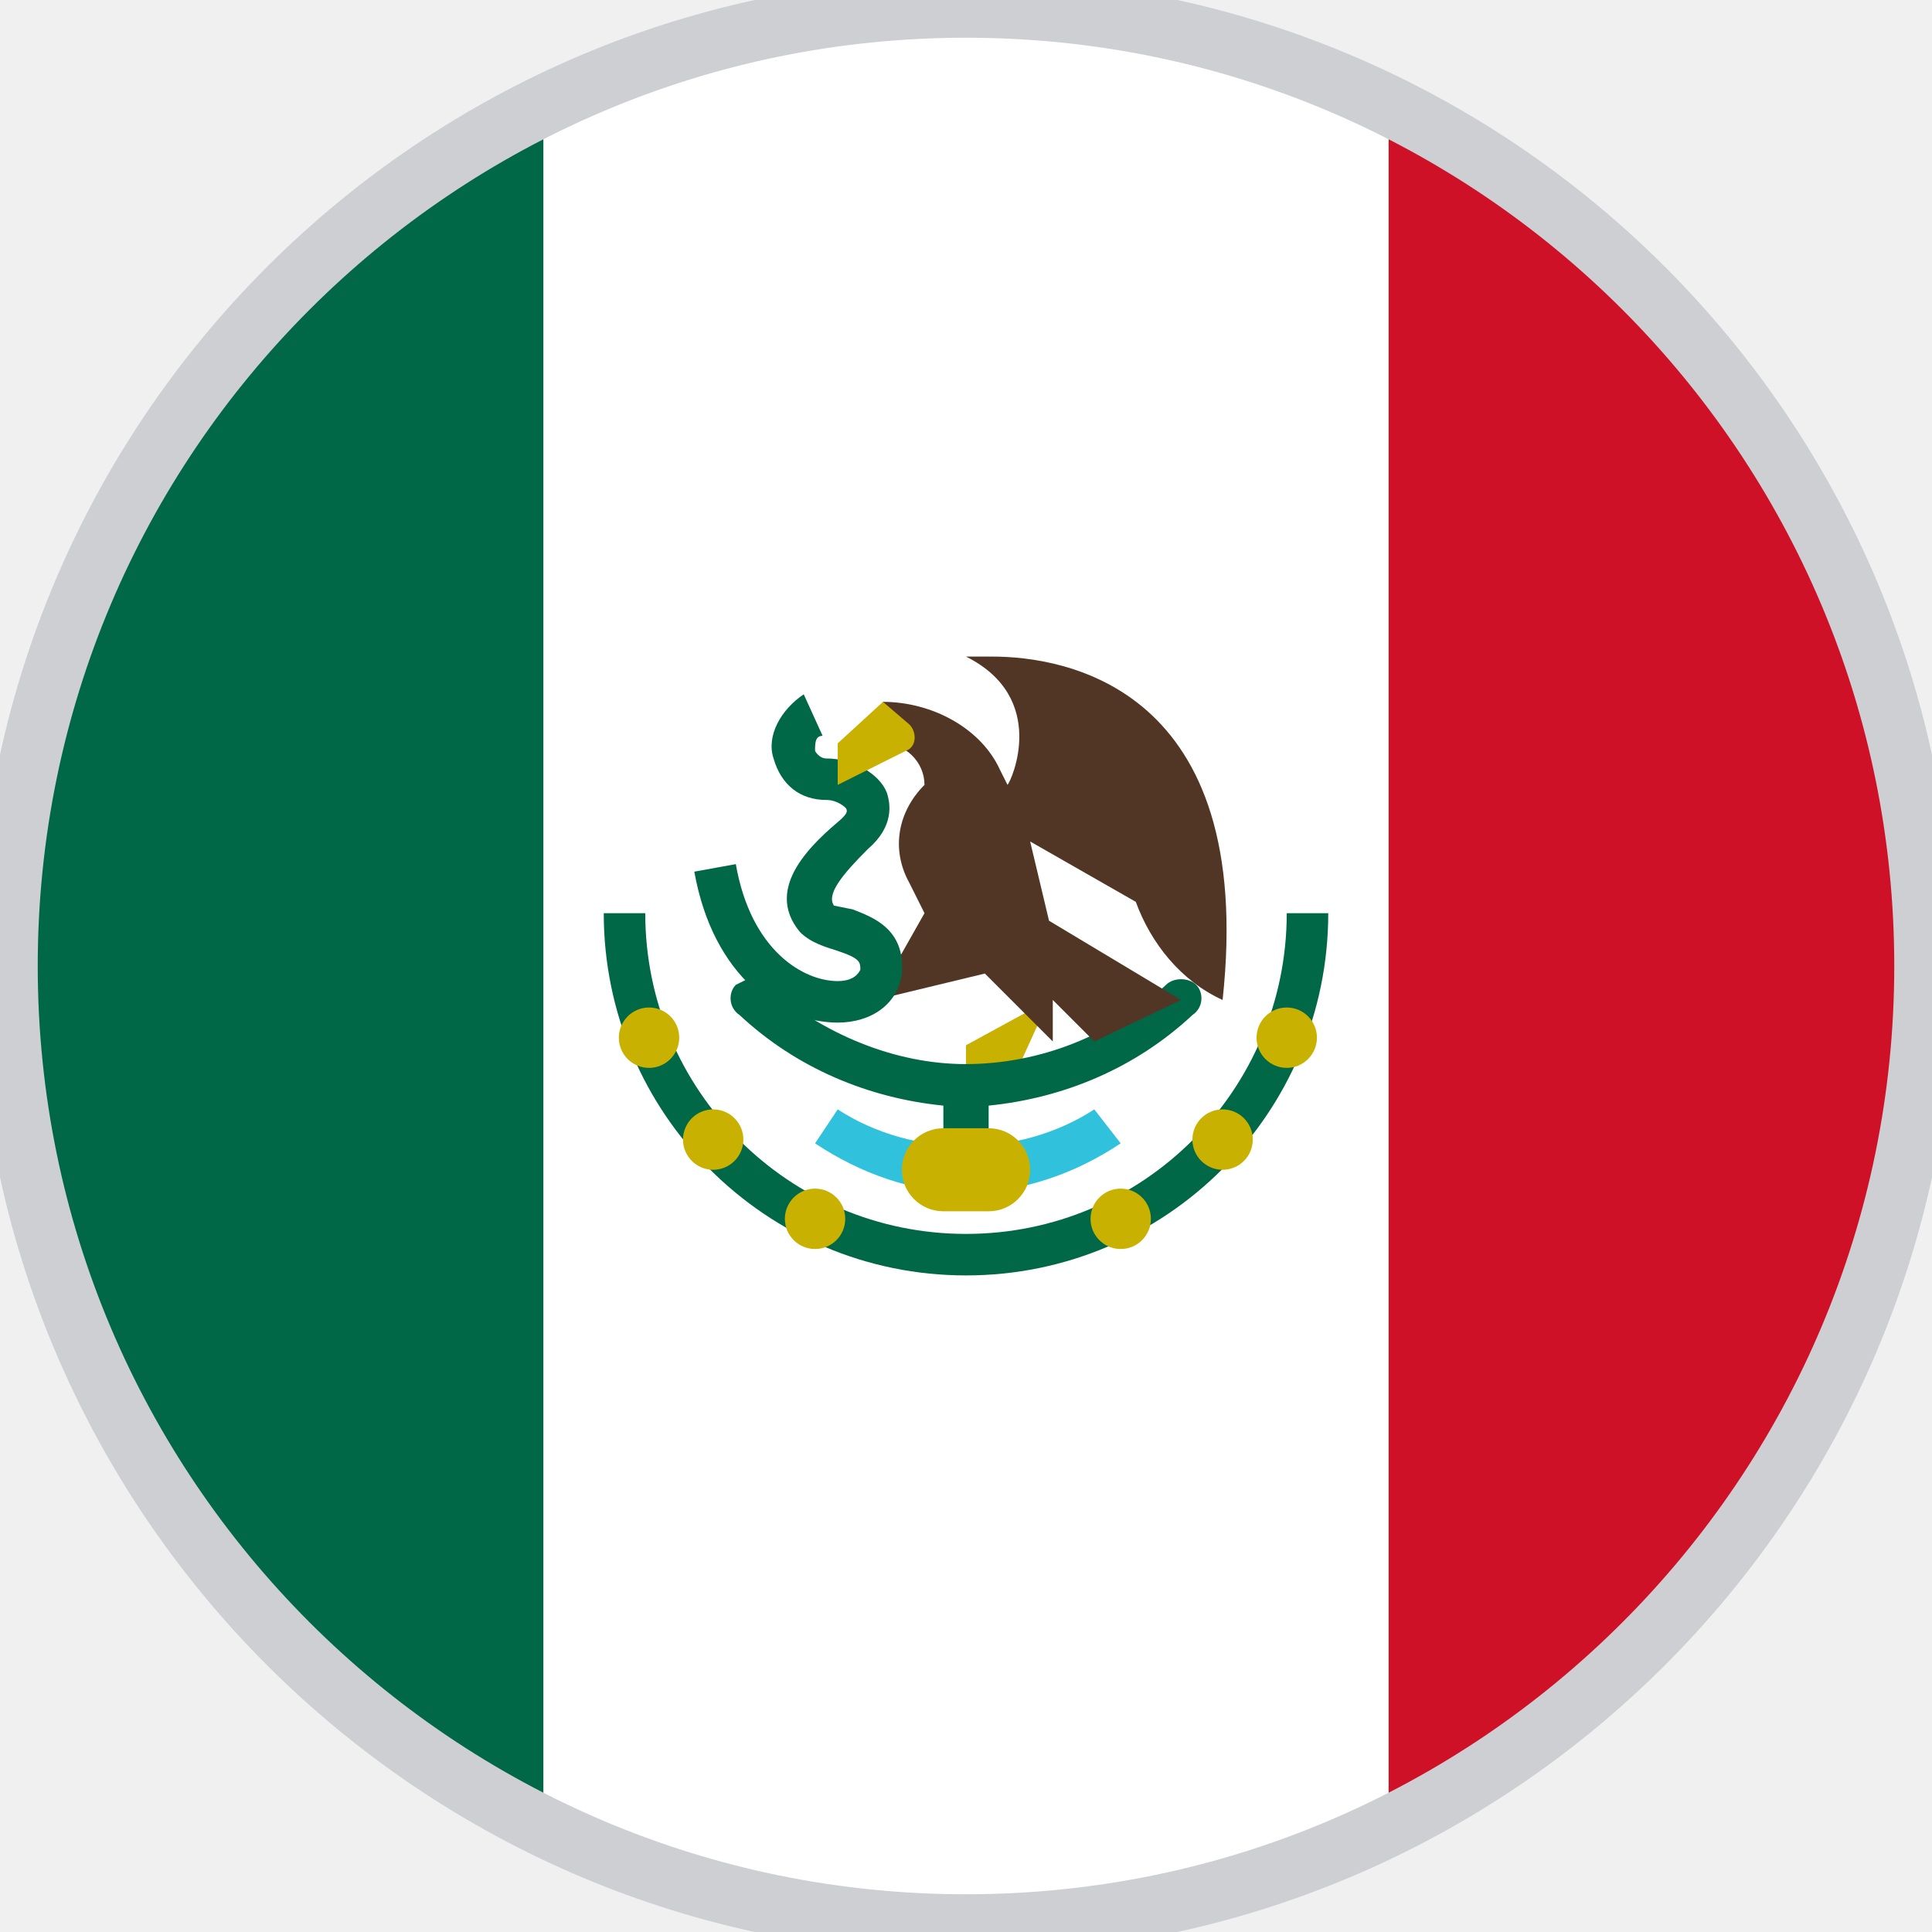
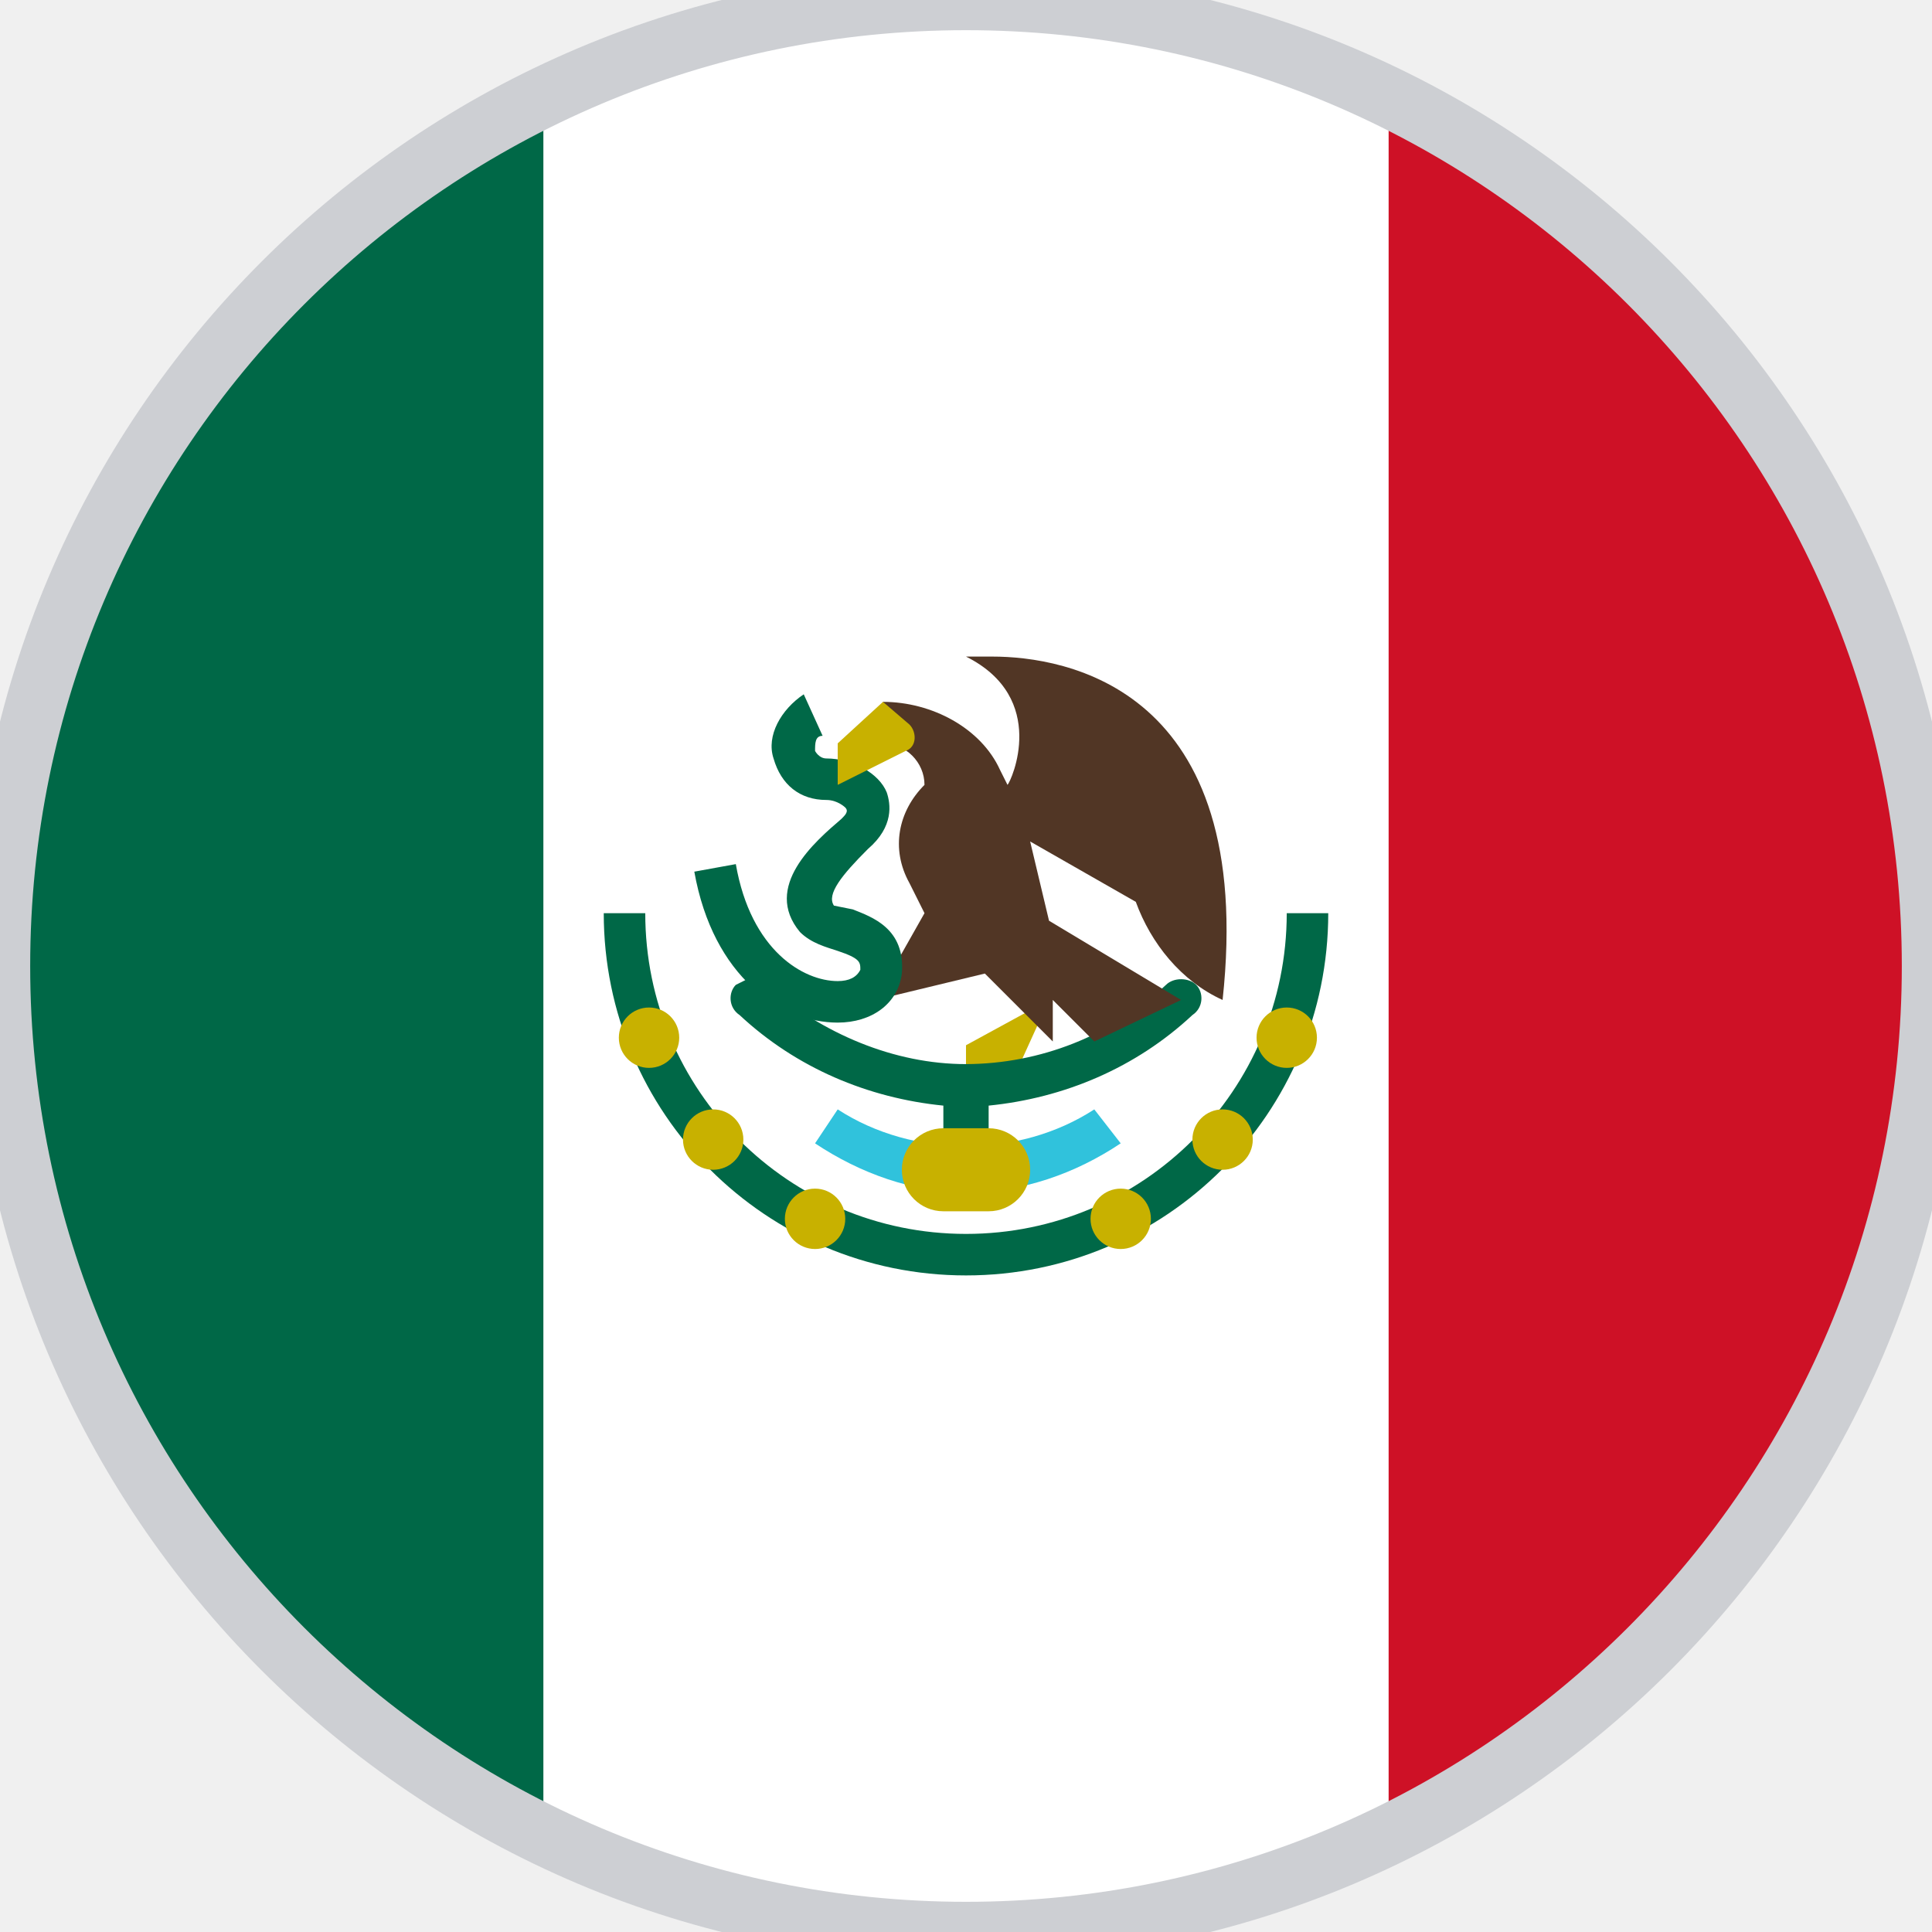
<svg xmlns="http://www.w3.org/2000/svg" width="512" height="512" fill="none">
  <path fill="#FFFFFF" d="M128 477.8A255 255 0 0 0 256 512c46.6 0 90.3-12.5 128-34.2V34.2A255 255 0 0 0 256 0c-46.6 0-90.3 12.5-128 34.2z" />
  <path fill="#006847" d="M0 256A256 256 0 0 1 144 25.6v460.6A256 256 0 0 1 0 256" />
  <path fill="#CE1126" d="M512 256A256 256 0 0 0 368 25.7v460.6A256 256 0 0 0 512 256" />
  <path fill="#C8B100" d="M256 277v10h12l10-22z" />
  <path fill="#006847" d="M160 242a96 96 0 1 0 192 0h-11a85 85 0 0 1-170 0zm39 17-4 2c-2 2-2 6 1 8 15 14 34 22 54 24v17h12v-17c20-2 39-10 54-24 3-2 3-6 1-8s-6-2-8 0a78 78 0 0 1-53 21c-19 0-38-8-53-21z" />
  <path fill="#30C2DC" d="M256 316c-14 0-28-5-40-13l6-9c20 13 48 13 68 0l7 9c-12 8-26 13-41 13" />
  <path fill="#513625" d="M256 174c22 11 12 33 11 34l-2-4c-5-11-18-18-31-18v11c6 0 11 5 11 11-7 7-9 17-4 26l4 8-13 23 29-7 18 18v-11l11 11 23-11-35-21-5-21 28 16c4 11 12 21 23 26 9-83-42-91-61-91z" />
  <path fill="#006847" d="M222 271c-15 0-33-12-38-40l11-2c4 23 18 31 27 31q4.5 0 6-3c0-2 0-3-6-5-3-1-7-2-10-5-10-12 4-24 11-30 1-1 2-2 1-3 0 0-2-2-5-2-7 0-12-4-14-11-2-6 2-13 8-17l5 11c-2 0-2 2-2 4 0 0 1 2 3 2 7 0 14 4 16 9 1 3 2 9-5 15-7 7-11 12-9 15l5 1c5 2 14 5 13 17-1 8-8 13-17 13" />
  <path fill="#C8B100" fill-rule="evenodd" d="m234 186-12 11v11l18-9c3-1 3-5 1-7zm-62 97a8 8 0 1 0 0-16 8 8 0 0 0 0 16m25 19a8 8 0 1 1-16 0 8 8 0 0 1 16 0m19 29a8 8 0 1 0 0-16 8 8 0 0 0 0 16m89-8a8 8 0 1 1-16 0 8 8 0 0 1 16 0m19-13a8 8 0 1 0 0-16 8 8 0 0 0 0 16m25-35a8 8 0 1 1-16 0 8 8 0 0 1 16 0" clip-rule="evenodd" />
  <path fill="#C8B100" d="M262 299h-12a11 11 0 0 0 0 22h12a11 11 0 0 0 0-22" />
-   <circle cx="256" cy="256" r="254" fill="none" stroke="#cdcfd3" stroke-width="16" />
+   <circle cx="256" cy="256" r="256" fill="none" stroke="#cdcfd3" stroke-width="16" />
</svg>
